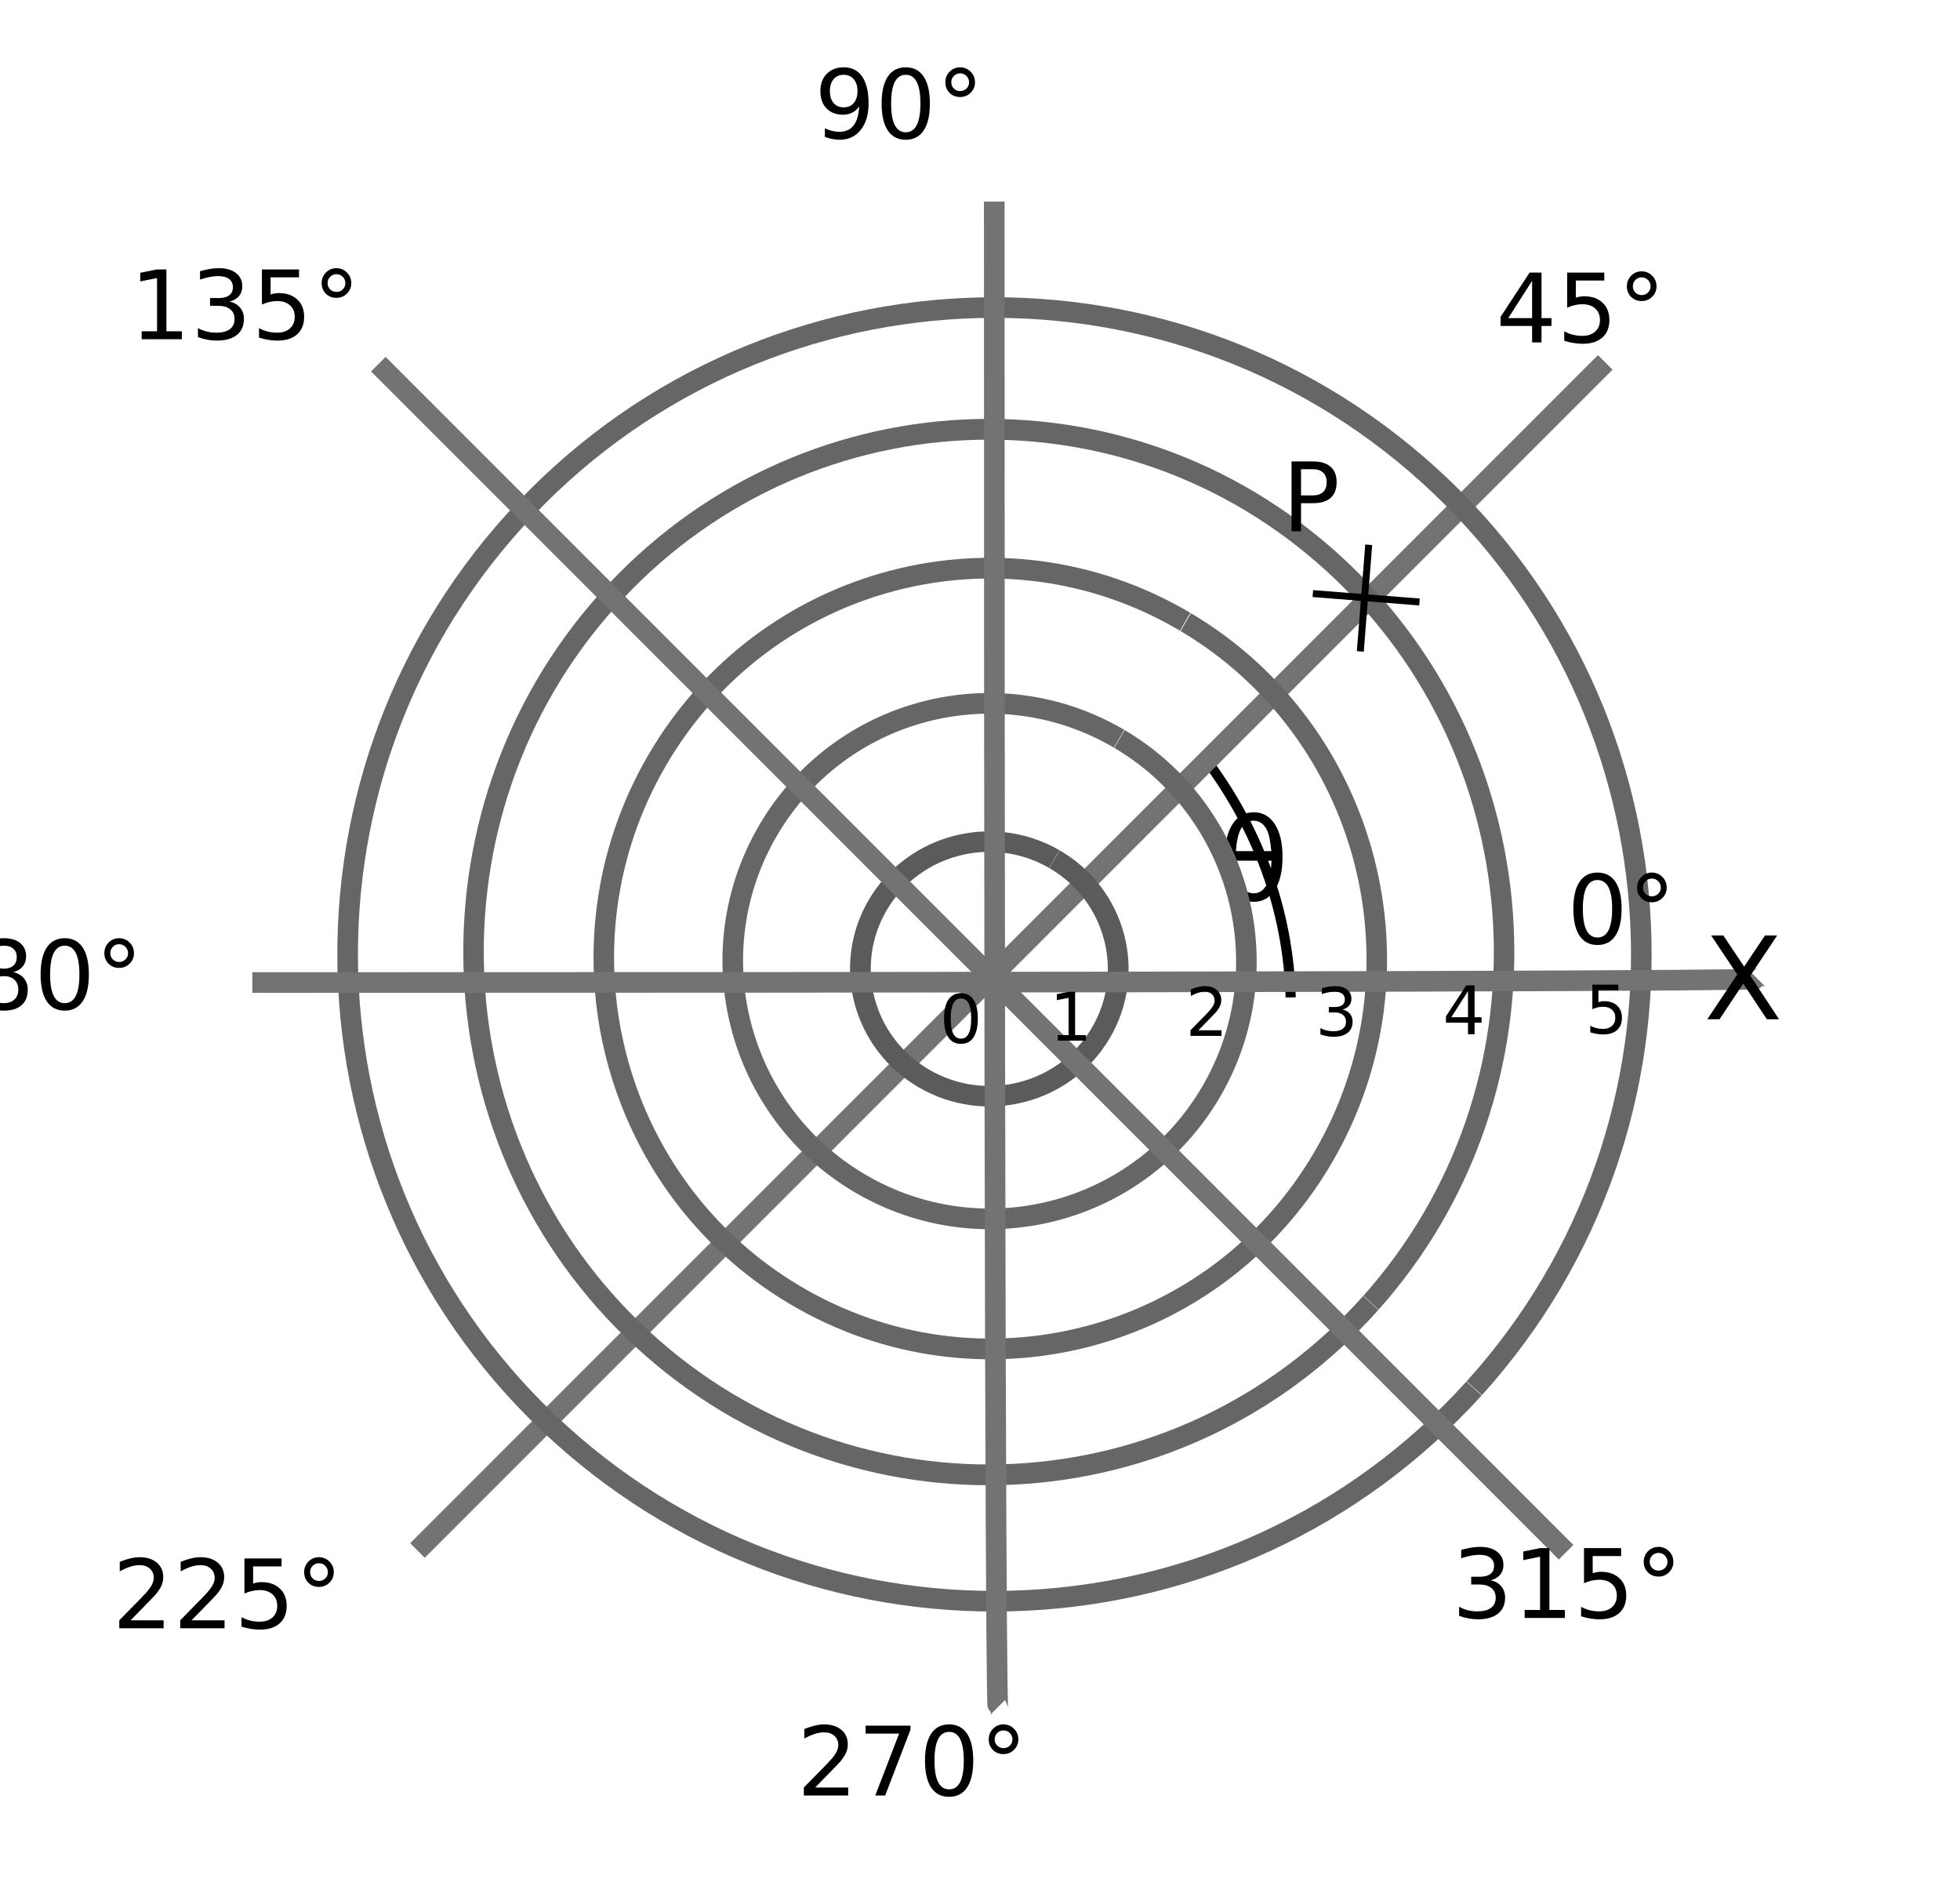
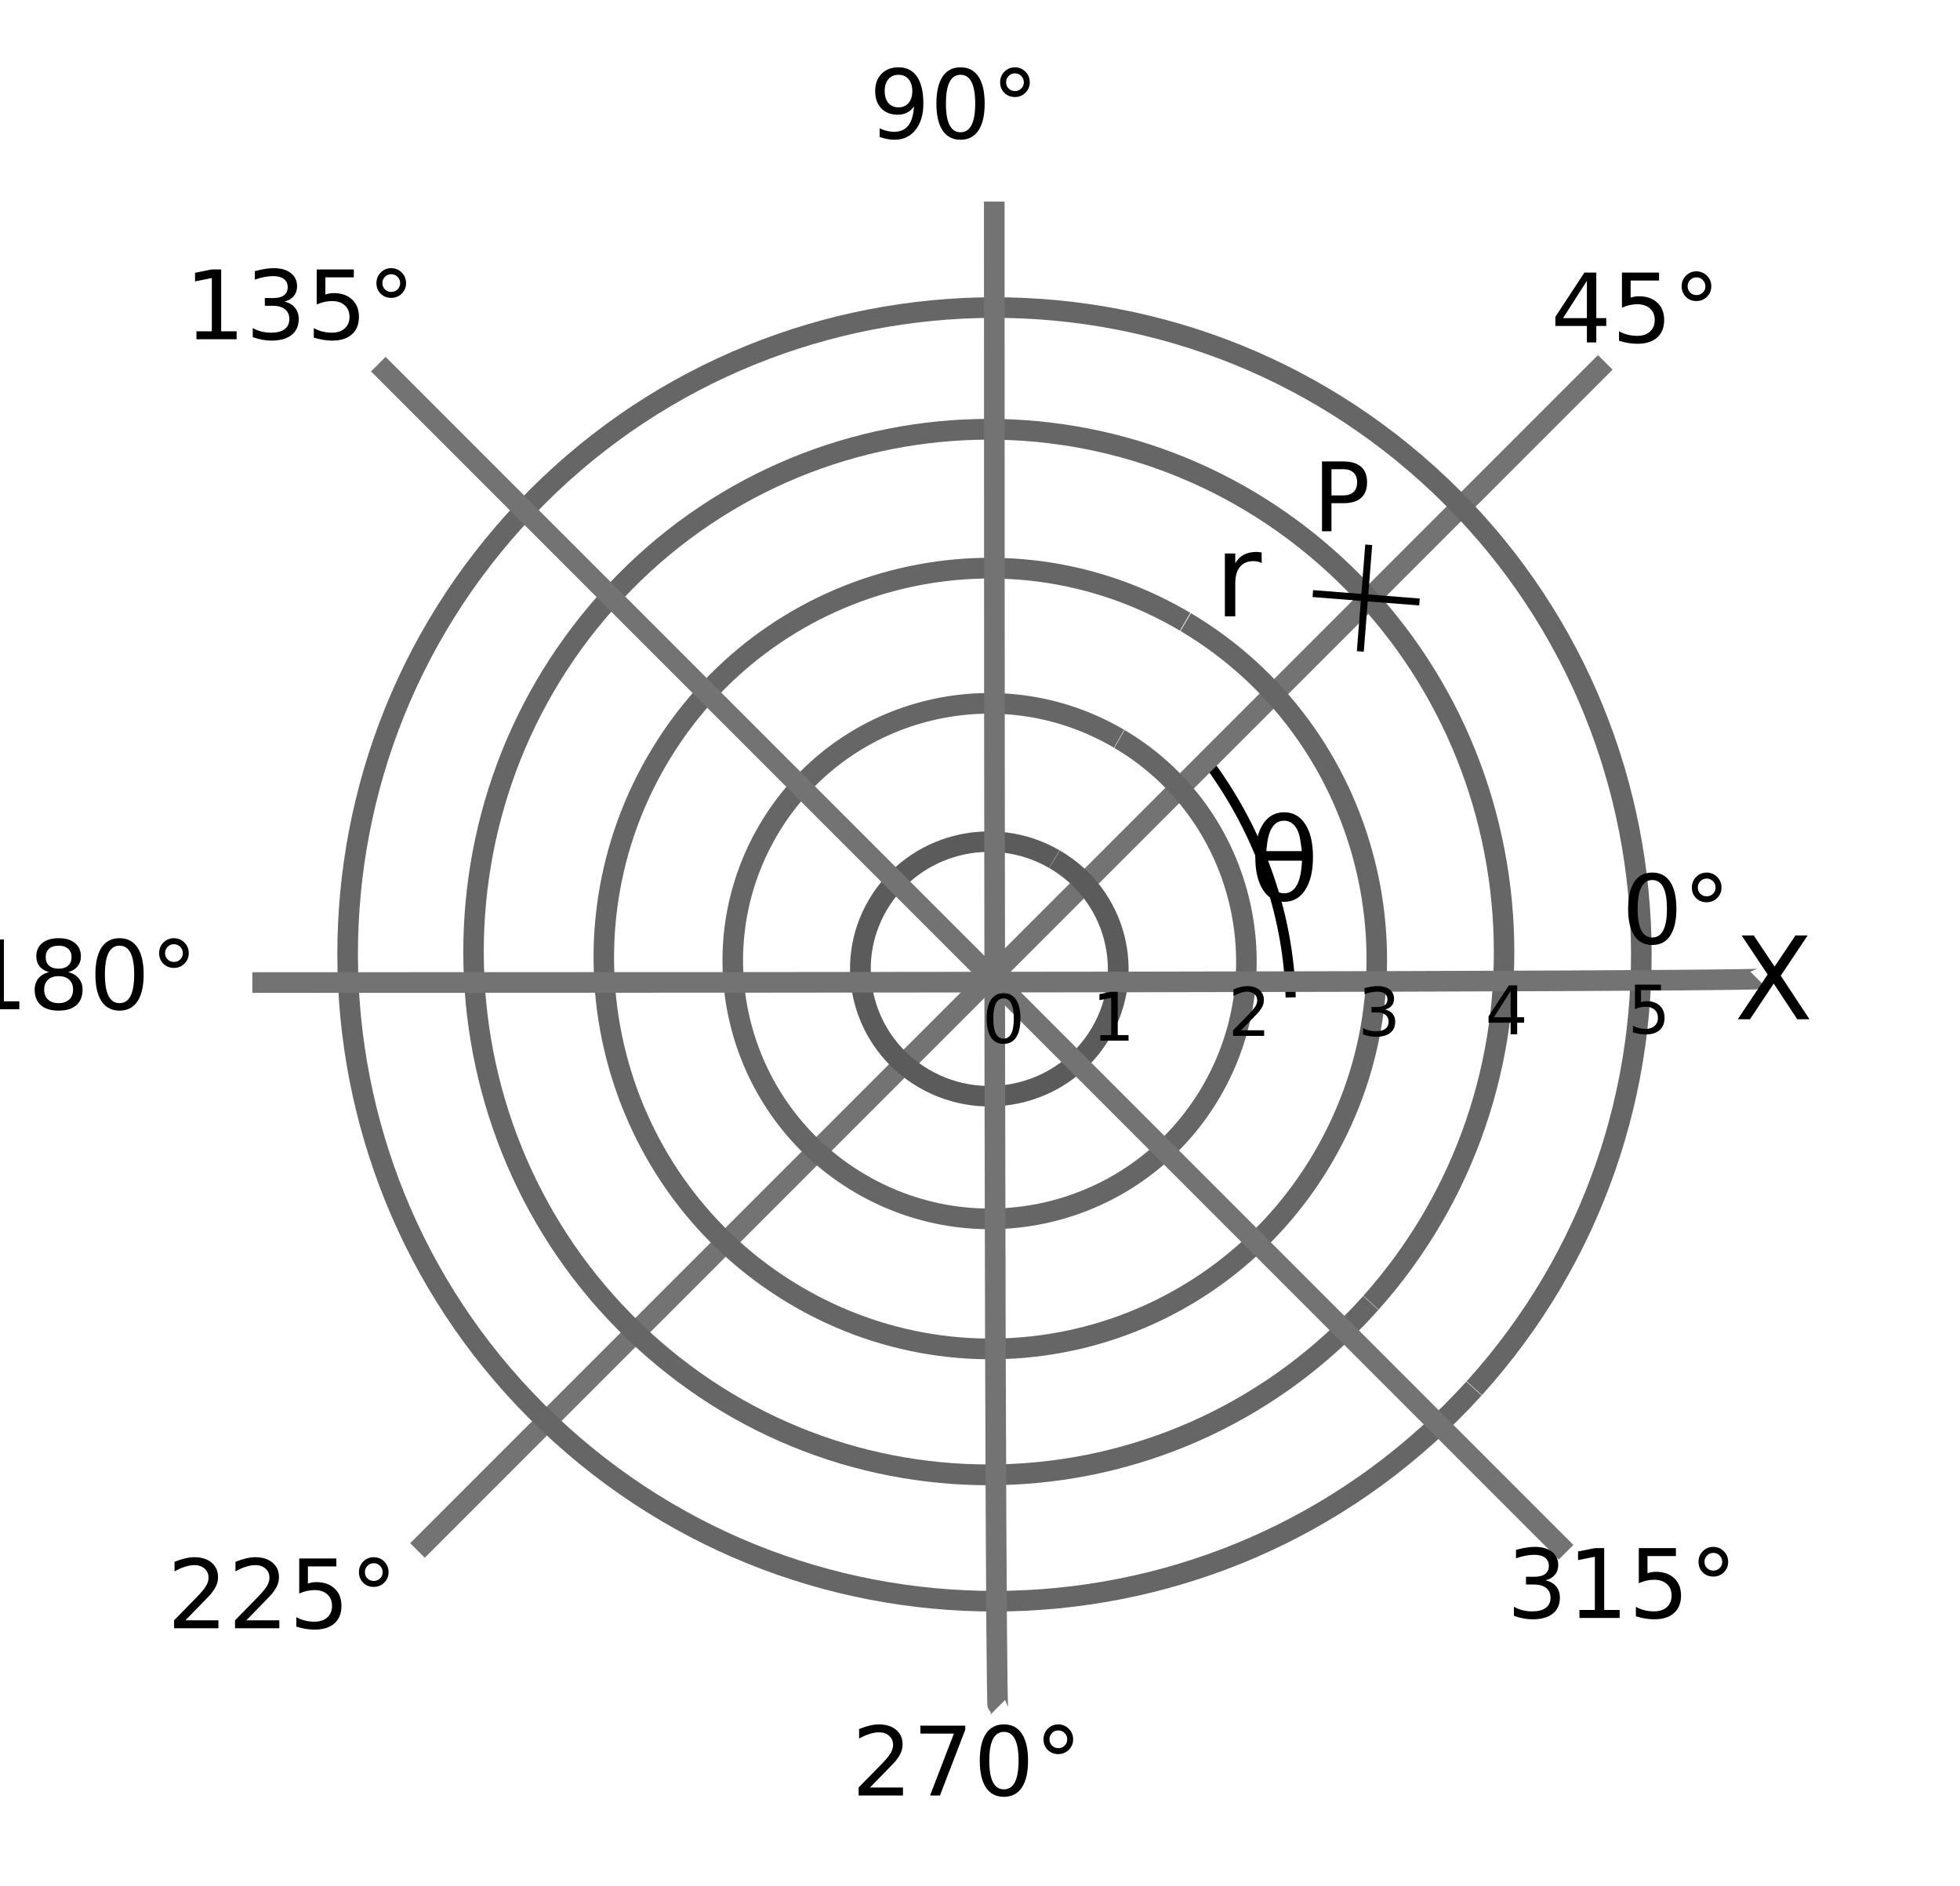
<svg xmlns="http://www.w3.org/2000/svg" width="818.722" height="787.367" id="svg2" version="1.1">
-   <defs id="defs4">
-     </defs>
+   <defs id="defs4" />
  <g id="layer1" transform="translate(-1.45703, -241.558)">
    <path style="fill: none; stroke: rgb(0, 0, 0); stroke-width: 1.549; stroke-miterlimit: 4; stroke-opacity: 1; stroke-dasharray: none;" id="path3012" d="m -94.43,369.058 a 76.474,76.474 0 0 1 -35.408,25.164" transform="matrix(0.823665, -2.32483, 2.60862, 0.73406, -380.842, 66.8496)" />
-     <text xml:space="preserve" style="font-size: 28px; font-style: normal; font-weight: normal; text-align: center; text-anchor: middle; fill: rgb(0, 0, 0); fill-opacity: 1; stroke: none; font-family: Bitstream Vera Sans;" x="4" y="436" id="text2895" transform="translate(0, 232.362)">
-       <tspan id="tspan2897" x="4" y="436" />
+     <text xml:space="preserve" style="font-style:normal;font-weight:normal;line-height:0%;font-family:'Bitstream Vera Sans';text-align:center;text-anchor:middle;fill:#000000;fill-opacity:1;stroke:none" x="4" y="436" id="text2895" transform="translate(0,232.362)">
+       <tspan id="tspan2897" x="8.45" y="436" style="font-size:28px;line-height:1.25"> </tspan>
    </text>
-     <text xml:space="preserve" style="font-size: 28px; font-style: normal; font-weight: normal; text-align: center; text-anchor: middle; fill: rgb(0, 0, 0); fill-opacity: 1; stroke: none; font-family: Bitstream Vera Sans;" x="528.152" y="498.941" id="text3786">
-       <tspan id="tspan3788" x="1193.86" y="-166.766" style="font-size: 48px; fill: rgb(0, 0, 0);">r</tspan>
+     <text xml:space="preserve" style="font-style:normal;font-weight:normal;line-height:0%;font-family:'Bitstream Vera Sans';text-align:center;text-anchor:middle;fill:#000000;fill-opacity:1;stroke:none" x="528.152" y="498.941" id="text3786">
+       <tspan id="tspan3788" x="528.152" y="498.941" style="font-size:48px;line-height:1.25;fill:#000000">r</tspan>
    </text>
    <g id="1" transform="translate(526.252, 498.743)">
-       <text style="font-size: 14.998px; font-style: normal; font-weight: normal; text-align: start; text-anchor: start; fill: rgb(0, 0, 0); font-family: Times New Roman;" y="16.474" x="0" xml:space="preserve" id="2" />
-       <text style="font-size: 14.998px; font-style: normal; font-weight: normal; text-align: start; text-anchor: start; fill: rgb(0, 0, 0); font-family: Times New Roman;" y="16.474" x="7.199" xml:space="preserve" id="3"> </text>
+       <text style="font-style:normal;font-weight:normal;font-size:14.998px;font-family:'Times New Roman';text-align:start;text-anchor:start;fill:#000000" y="16.474" x="0" xml:space="preserve" id="2" />
+       <text style="font-style:normal;font-weight:normal;font-size:14.998px;line-height:0%;font-family:'Times New Roman';text-align:start;text-anchor:start;fill:#000000" y="16.474" x="7.199" xml:space="preserve" id="3"> </text>
    </g>
    <g id="1-1" transform="translate(586.102, 570.23)">
-       <text style="font-size: 14.998px; font-style: normal; font-weight: normal; text-align: start; text-anchor: start; fill: rgb(0, 0, 0); font-family: Times New Roman;" y="16.474" x="0" xml:space="preserve" id="2-8" />
-       <text style="font-size: 14.998px; font-style: normal; font-weight: normal; text-align: start; text-anchor: start; fill: rgb(0, 0, 0); font-family: Times New Roman;" y="16.474" x="7.199" xml:space="preserve" id="3-9"> </text>
+       <text style="font-style:normal;font-weight:normal;font-size:14.998px;font-family:'Times New Roman';text-align:start;text-anchor:start;fill:#000000" y="16.474" x="0" xml:space="preserve" id="2-8" />
+       <text style="font-style:normal;font-weight:normal;font-size:14.998px;line-height:0%;font-family:'Times New Roman';text-align:start;text-anchor:start;fill:#000000" y="16.474" x="7.199" xml:space="preserve" id="3-9"> </text>
    </g>
-     <text xml:space="preserve" style="font-size: 28px; font-style: normal; font-weight: normal; text-align: center; text-anchor: middle; fill: rgb(0, 0, 0); fill-opacity: 1; stroke: none; font-family: Bitstream Vera Sans;" x="547.376" y="617.616" id="text3878">
-       <tspan id="tspan3880" x="547.376" y="617.616" style="font-size: 48px; fill: rgb(0, 0, 0);">θ</tspan>
+     <text xml:space="preserve" style="font-style:normal;font-weight:normal;line-height:0%;font-family:'Bitstream Vera Sans';text-align:center;text-anchor:middle;fill:#000000;fill-opacity:1;stroke:none" x="547.376" y="617.616" id="text3878">
+       <tspan id="tspan3880" x="547.376" y="617.616" style="font-size:48px;line-height:1.25;fill:#000000">θ</tspan>
    </text>
    <path style="fill: none; stroke: rgb(115, 115, 115); stroke-width: 8.611; stroke-linecap: butt; stroke-linejoin: miter; stroke-miterlimit: 4; stroke-opacity: 1; stroke-dasharray: none;" d="M 671.999,392.894 C 177.312,887.581 175.846,889.047 175.846,889.047" id="path3688" />
    <g id="1-2" transform="translate(30.4698, 784.353)">
-       <text style="font-size: 14.998px; font-style: normal; font-weight: normal; text-align: start; text-anchor: start; fill: rgb(0, 0, 0); font-family: Times New Roman;" y="16.474" x="0" xml:space="preserve" id="2-7" />
-       <text style="font-size: 14.998px; font-style: normal; font-weight: normal; text-align: start; text-anchor: start; fill: rgb(0, 0, 0); font-family: Times New Roman;" y="16.474" x="7.199" xml:space="preserve" id="3-95"> </text>
+       <text style="font-style:normal;font-weight:normal;font-size:14.998px;font-family:'Times New Roman';text-align:start;text-anchor:start;fill:#000000" y="16.474" x="0" xml:space="preserve" id="2-7" />
+       <text style="font-style:normal;font-weight:normal;font-size:14.998px;line-height:0%;font-family:'Times New Roman';text-align:start;text-anchor:start;fill:#000000" y="16.474" x="7.199" xml:space="preserve" id="3-95"> </text>
    </g>
    <g id="1-4" transform="translate(73.6944, 751.103)">
-       <text style="font-size: 14.998px; font-style: normal; font-weight: normal; text-align: start; text-anchor: start; fill: rgb(0, 0, 0); font-family: Times New Roman;" y="16.474" x="0" xml:space="preserve" id="2-3" />
-       <text style="font-size: 14.998px; font-style: normal; font-weight: normal; text-align: start; text-anchor: start; fill: rgb(0, 0, 0); font-family: Times New Roman;" y="16.474" x="7.199" xml:space="preserve" id="3-1"> </text>
+       <text style="font-style:normal;font-weight:normal;font-size:14.998px;font-family:'Times New Roman';text-align:start;text-anchor:start;fill:#000000" y="16.474" x="0" xml:space="preserve" id="2-3" />
+       <text style="font-style:normal;font-weight:normal;font-size:14.998px;line-height:0%;font-family:'Times New Roman';text-align:start;text-anchor:start;fill:#000000" y="16.474" x="7.199" xml:space="preserve" id="3-1"> </text>
    </g>
    <g id="g4112">
      <g id="g4086">
        <path style="fill: none; stroke: rgb(102, 102, 102); stroke-width: 5.067; stroke-miterlimit: 4; stroke-opacity: 1; stroke-dasharray: none;" id="path3596" d="m 215.475,178.302 c -23.437,25.885 -63.421,27.87 -89.306,4.433 -25.885,-23.437 -27.87,-63.421 -4.433,-89.306 23.437,-25.885 63.421,-27.87 89.306,-4.433 25.852,23.406 27.87,63.325 4.511,89.22" transform="matrix(-0.34623, -1.66696, 1.66076, -0.344942, 247.56, 970.851)" />
        <path style="fill: none; stroke: rgb(102, 102, 102); stroke-width: 2.512; stroke-miterlimit: 4; stroke-opacity: 1; stroke-dasharray: none;" id="path3596-1" d="m 215.475,178.302 c -23.437,25.885 -63.421,27.87 -89.306,4.433 -25.885,-23.437 -27.87,-63.421 -4.433,-89.306 23.437,-25.885 63.421,-27.87 89.306,-4.433 25.873,23.426 27.87,63.385 4.463,89.274" transform="matrix(3.40421, 0, 0, 3.45296, -159.472, 170.009)" />
        <path style="fill: none; stroke: rgb(102, 102, 102); stroke-width: 3.356; stroke-miterlimit: 4; stroke-opacity: 1; stroke-dasharray: none;" id="path3596-7" d="m 215.475,178.302 c -23.437,25.885 -63.421,27.87 -89.306,4.433 -25.885,-23.437 -27.87,-63.421 -4.433,-89.306 23.437,-25.885 63.421,-27.87 89.306,-4.433 25.852,23.406 27.87,63.325 4.511,89.22" transform="matrix(-0.521055, -2.52458, 2.49935, -0.522408, 163.397, 1138.49)" />
        <path style="fill: none; stroke: rgb(91, 91, 91); stroke-width: 10.177; stroke-miterlimit: 4; stroke-opacity: 1; stroke-dasharray: none;" id="path3596-4" d="m 215.475,178.302 c -23.437,25.885 -63.421,27.87 -89.306,4.433 -25.885,-23.437 -27.87,-63.421 -4.433,-89.306 23.437,-25.885 63.421,-27.87 89.306,-4.433 25.852,23.406 27.87,63.325 4.511,89.22" transform="matrix(-0.173807, -0.823214, 0.833701, -0.170347, 330.744, 808.129)" />
        <path style="fill: none; stroke: rgb(102, 102, 102); stroke-width: 2.015; stroke-miterlimit: 4; stroke-opacity: 1; stroke-dasharray: none;" id="path3596-1-0" d="m 215.475,178.302 c -23.437,25.885 -63.421,27.87 -89.306,4.433 -25.885,-23.437 -27.87,-63.421 -4.433,-89.306 23.437,-25.885 63.421,-27.87 89.306,-4.433 25.873,23.426 27.87,63.385 4.463,89.274" transform="matrix(4.27347, 0, 0, 4.27224, -303.664, 59.6687)" />
        <path style="fill: rgb(0, 0, 0); stroke: rgb(115, 115, 115); stroke-width: 8.611; stroke-linecap: butt; stroke-linejoin: miter; stroke-miterlimit: 4; stroke-opacity: 1; stroke-dasharray: none;" d="m 416.777,325.745 c 0,627.337 1.466,628.802 1.466,628.802" id="path3686" />
        <path style="fill: rgb(0, 0, 0); stroke: rgb(115, 115, 115); stroke-width: 8.611; stroke-linecap: butt; stroke-linejoin: miter; stroke-miterlimit: 4; stroke-opacity: 1; stroke-dasharray: none;" d="m 106.865,651.872 c 627.337,0 628.802,-1.466 628.802,-1.466" id="path3686-8" />
        <path style="fill: rgb(0, 0, 0); stroke: rgb(115, 115, 115); stroke-width: 8.611; stroke-linecap: butt; stroke-linejoin: miter; stroke-miterlimit: 4; stroke-opacity: 1; stroke-dasharray: none;" d="M 159.487,393.629 C 654.174,888.317 655.64,889.782 655.64,889.782" id="path3688-8" />
-         <text xml:space="preserve" style="font-size: 28px; font-style: normal; font-weight: normal; text-align: center; text-anchor: middle; fill: rgb(0, 0, 0); fill-opacity: 1; stroke: none; font-family: Bitstream Vera Sans;" x="718.802" y="635.632" id="text2866">
-           <tspan id="tspan2868" x="718.802" y="635.632" style="font-size: 40px;">0°</tspan>
+         <text xml:space="preserve" style="font-style:normal;font-weight:normal;line-height:0%;font-family:'Bitstream Vera Sans';text-align:center;text-anchor:middle;fill:#000000;fill-opacity:1;stroke:none" x="718.802" y="635.632" id="text2866">
+           <tspan id="tspan2868" x="718.802" y="635.632" style="font-size:40px;line-height:1.25">0°</tspan>
        </text>
-         <text xml:space="preserve" style="font-size: 28px; font-style: normal; font-weight: normal; text-align: center; text-anchor: middle; fill: rgb(0, 0, 0); fill-opacity: 1; stroke: none; font-family: Bitstream Vera Sans;" x="417.133" y="299.354" id="text2866-1">
-           <tspan id="tspan2868-7" x="417.133" y="299.354" style="font-size: 40px;">90°</tspan>
+         <text xml:space="preserve" style="font-style:normal;font-weight:normal;line-height:0%;font-family:'Bitstream Vera Sans';text-align:center;text-anchor:middle;fill:#000000;fill-opacity:1;stroke:none" x="417.133" y="299.354" id="text2866-1">
+           <tspan id="tspan2868-7" x="417.133" y="299.354" style="font-size:40px;line-height:1.25">90°</tspan>
        </text>
-         <text xml:space="preserve" style="font-size: 28px; font-style: normal; font-weight: normal; text-align: center; text-anchor: middle; fill: rgb(0, 0, 0); fill-opacity: 1; stroke: none; font-family: Bitstream Vera Sans;" x="53.108" y="663.041" id="text2866-8">
-           <tspan id="tspan2868-2" x="53.108" y="663.041" style="font-size: 40px;">180°</tspan>
+         <text xml:space="preserve" style="font-style:normal;font-weight:normal;line-height:0%;font-family:'Bitstream Vera Sans';text-align:center;text-anchor:middle;fill:#000000;fill-opacity:1;stroke:none" x="53.107" y="663.041" id="text2866-8">
+           <tspan id="tspan2868-2" x="53.107" y="663.041" style="font-size:40px;line-height:1.25">180°</tspan>
        </text>
-         <text xml:space="preserve" style="font-size: 28px; font-style: normal; font-weight: normal; text-align: center; text-anchor: middle; fill: rgb(0, 0, 0); fill-opacity: 1; stroke: none; font-family: Bitstream Vera Sans;" x="422.525" y="991.366" id="text2866-8-4">
-           <tspan id="tspan2868-2-5" x="422.525" y="991.366" style="font-size: 40px;">270°</tspan>
+         <text xml:space="preserve" style="font-style:normal;font-weight:normal;line-height:0%;font-family:'Bitstream Vera Sans';text-align:center;text-anchor:middle;fill:#000000;fill-opacity:1;stroke:none" x="422.525" y="991.366" id="text2866-8-4">
+           <tspan id="tspan2868-2-5" x="422.525" y="991.366" style="font-size:40px;line-height:1.25">270°</tspan>
        </text>
-         <text xml:space="preserve" style="font-size: 28px; font-style: normal; font-weight: normal; text-align: center; text-anchor: middle; fill: rgb(0, 0, 0); fill-opacity: 1; stroke: none; font-family: Bitstream Vera Sans;" x="701.822" y="384.56" id="text2866-8-1">
-           <tspan id="tspan2868-2-7" x="701.822" y="384.56" style="font-size: 40px;">45°</tspan>
+         <text xml:space="preserve" style="font-style:normal;font-weight:normal;line-height:0%;font-family:'Bitstream Vera Sans';text-align:center;text-anchor:middle;fill:#000000;fill-opacity:1;stroke:none" x="701.822" y="384.56" id="text2866-8-1">
+           <tspan id="tspan2868-2-7" x="701.822" y="384.56" style="font-size:40px;line-height:1.25">45°</tspan>
        </text>
-         <text xml:space="preserve" style="font-size: 28px; font-style: normal; font-weight: normal; text-align: center; text-anchor: middle; fill: rgb(0, 0, 0); fill-opacity: 1; stroke: none; font-family: Bitstream Vera Sans;" x="143.878" y="383.235" id="text2866-8-15">
-           <tspan id="tspan2868-2-2" x="143.878" y="383.235" style="font-size: 40px;">135°</tspan>
+         <text xml:space="preserve" style="font-style:normal;font-weight:normal;line-height:0%;font-family:'Bitstream Vera Sans';text-align:center;text-anchor:middle;fill:#000000;fill-opacity:1;stroke:none" x="143.878" y="383.235" id="text2866-8-15">
+           <tspan id="tspan2868-2-2" x="143.878" y="383.235" style="font-size:40px;line-height:1.25">135°</tspan>
        </text>
-         <text xml:space="preserve" style="font-size: 28px; font-style: normal; font-weight: normal; text-align: center; text-anchor: middle; fill: rgb(0, 0, 0); fill-opacity: 1; stroke: none; font-family: Bitstream Vera Sans;" x="136.578" y="921.542" id="text2866-8-6">
-           <tspan id="tspan2868-2-1" x="136.578" y="921.542" style="font-size: 40px;">225°</tspan>
+         <text xml:space="preserve" style="font-style:normal;font-weight:normal;line-height:0%;font-family:'Bitstream Vera Sans';text-align:center;text-anchor:middle;fill:#000000;fill-opacity:1;stroke:none" x="136.578" y="921.542" id="text2866-8-6">
+           <tspan id="tspan2868-2-1" x="136.578" y="921.542" style="font-size:40px;line-height:1.25">225°</tspan>
        </text>
-         <text xml:space="preserve" style="font-size: 28px; font-style: normal; font-weight: normal; text-align: center; text-anchor: middle; fill: rgb(0, 0, 0); fill-opacity: 1; stroke: none; font-family: Bitstream Vera Sans;" x="696.135" y="917.23" id="text2866-8-5">
-           <tspan id="tspan2868-2-76" x="696.135" y="917.23" style="font-size: 40px;">315°</tspan>
+         <text xml:space="preserve" style="font-style:normal;font-weight:normal;line-height:0%;font-family:'Bitstream Vera Sans';text-align:center;text-anchor:middle;fill:#000000;fill-opacity:1;stroke:none" x="696.135" y="917.23" id="text2866-8-5">
+           <tspan id="tspan2868-2-76" x="696.135" y="917.23" style="font-size:40px;line-height:1.25">315°</tspan>
        </text>
      </g>
-       <text id="text3790" y="676.141" x="479.889" style="font-size: 28px; font-style: normal; font-weight: normal; text-align: center; text-anchor: middle; fill: rgb(0, 0, 0); fill-opacity: 1; stroke: none; font-family: Bitstream Vera Sans;" xml:space="preserve">
-         <tspan y="676.141" x="479.889" id="tspan3792">1</tspan>
+       <text id="text3790" y="676.141" x="479.889" style="font-style:normal;font-weight:normal;line-height:0%;font-family:'Bitstream Vera Sans';text-align:center;text-anchor:middle;fill:#000000;fill-opacity:1;stroke:none" xml:space="preserve">
+         <tspan y="676.141" x="479.889" id="tspan3792" style="font-size:28px;line-height:1.25">1</tspan>
      </text>
-       <text id="text3794" y="674.141" x="536.751" style="font-size: 28px; font-style: normal; font-weight: normal; text-align: center; text-anchor: middle; fill: rgb(0, 0, 0); fill-opacity: 1; stroke: none; font-family: Bitstream Vera Sans;" xml:space="preserve">
-         <tspan y="674.141" x="536.751" id="tspan3796">2</tspan>
+       <text id="text3794" y="674.141" x="536.751" style="font-style:normal;font-weight:normal;line-height:0%;font-family:'Bitstream Vera Sans';text-align:center;text-anchor:middle;fill:#000000;fill-opacity:1;stroke:none" xml:space="preserve">
+         <tspan y="674.141" x="536.751" id="tspan3796" style="font-size:28px;line-height:1.25">2</tspan>
      </text>
-       <text id="text3798" y="674.141" x="590.938" style="font-size: 28px; font-style: normal; font-weight: normal; text-align: center; text-anchor: middle; fill: rgb(0, 0, 0); fill-opacity: 1; stroke: none; font-family: Bitstream Vera Sans;" xml:space="preserve">
-         <tspan y="674.141" x="590.938" id="tspan3800">3</tspan>
+       <text id="text3798" y="674.141" x="590.938" style="font-style:normal;font-weight:normal;line-height:0%;font-family:'Bitstream Vera Sans';text-align:center;text-anchor:middle;fill:#000000;fill-opacity:1;stroke:none" xml:space="preserve">
+         <tspan y="674.141" x="590.938" id="tspan3800" style="font-size:28px;line-height:1.25">3</tspan>
      </text>
-       <text id="text3802" y="673.466" x="644.138" style="font-size: 28px; font-style: normal; font-weight: normal; text-align: center; text-anchor: middle; fill: rgb(0, 0, 0); fill-opacity: 1; stroke: none; font-family: Bitstream Vera Sans;" xml:space="preserve">
-         <tspan y="673.466" x="644.138" id="tspan3804">4</tspan>
+       <text id="text3802" y="673.466" x="644.138" style="font-style:normal;font-weight:normal;line-height:0%;font-family:'Bitstream Vera Sans';text-align:center;text-anchor:middle;fill:#000000;fill-opacity:1;stroke:none" xml:space="preserve">
+         <tspan y="673.466" x="644.138" id="tspan3804" style="font-size:28px;line-height:1.25">4</tspan>
      </text>
-       <text id="text3806" y="673.153" x="703.65" style="font-size: 28px; font-style: normal; font-weight: normal; text-align: center; text-anchor: middle; fill: rgb(0, 0, 0); fill-opacity: 1; stroke: none; font-family: Bitstream Vera Sans;" xml:space="preserve">
-         <tspan y="673.153" x="703.65" id="tspan3808">5</tspan>
+       <text id="text3806" y="673.153" x="703.65" style="font-style:normal;font-weight:normal;line-height:0%;font-family:'Bitstream Vera Sans';text-align:center;text-anchor:middle;fill:#000000;fill-opacity:1;stroke:none" xml:space="preserve">
+         <tspan y="673.153" x="703.65" id="tspan3808" style="font-size:28px;line-height:1.25">5</tspan>
      </text>
-       <text id="text3882" y="677.103" x="434.015" style="font-size: 28px; font-style: normal; font-weight: normal; text-align: center; text-anchor: middle; fill: rgb(0, 0, 0); fill-opacity: 1; stroke: none; font-family: Bitstream Vera Sans;" xml:space="preserve">
-         <tspan y="677.103" x="434.015" id="tspan3884">0</tspan>
+       <text id="text3882" y="677.103" x="434.015" style="font-style:normal;font-weight:normal;line-height:0%;font-family:'Bitstream Vera Sans';text-align:center;text-anchor:middle;fill:#000000;fill-opacity:1;stroke:none" xml:space="preserve">
+         <tspan y="677.103" x="434.015" id="tspan3884" style="font-size:28px;line-height:1.25">0</tspan>
      </text>
    </g>
-     <text xml:space="preserve" style="font-size: 28px; font-style: normal; font-weight: normal; text-align: center; text-anchor: middle; fill: rgb(0, 0, 0); fill-opacity: 1; stroke: none; font-family: Bitstream Vera Sans;" x="395.465" y="151.133" id="text3996">
-       <tspan id="tspan3998" x="395.465" y="151.133">NOTE TO ANYONE WHO WANTS TO RETOUCH THIS</tspan>
-       <tspan x="395.465" y="186.133" id="tspan4000">PLEASE REMEMBER TO UNGROUP THE PLANE</tspan>
+     <text xml:space="preserve" style="font-style:normal;font-weight:normal;line-height:0%;font-family:'Bitstream Vera Sans';text-align:center;text-anchor:middle;fill:#000000;fill-opacity:1;stroke:none" x="395.465" y="151.133" id="text3996">
+       <tspan id="tspan3998" x="395.465" y="151.133" style="font-size:28px;line-height:1.25">NOTE TO ANYONE WHO WANTS TO RETOUCH THIS</tspan>
+       <tspan x="395.465" y="186.133" id="tspan4000" style="font-size:28px;line-height:1.25">PLEASE REMEMBER TO UNGROUP THE PLANE</tspan>
    </text>
    <path style="fill: none; stroke: rgb(0, 0, 0); stroke-width: 2.9; stroke-linecap: butt; stroke-linejoin: miter; stroke-miterlimit: 4; stroke-opacity: 1; stroke-dasharray: none;" d="m 569.682,513.592 c 3.512,-44.533 3.512,-44.533 3.512,-44.533" id="path4002" />
    <path style="fill: none; stroke: rgb(0, 0, 0); stroke-width: 2.9; stroke-linecap: butt; stroke-linejoin: miter; stroke-miterlimit: 4; stroke-opacity: 1; stroke-dasharray: none;" d="m 549.858,489.442 c 44.533,3.512 44.533,3.512 44.533,3.512" id="path4002-2" />
-     <text xml:space="preserve" style="font-size: 28px; font-style: normal; font-weight: normal; text-align: center; text-anchor: middle; fill: rgb(0, 0, 0); fill-opacity: 1; stroke: none; font-family: Bitstream Vera Sans;" x="571.351" y="463.418" id="text4039">
-       <tspan id="tspan4041" x="571.351" y="463.418" style="font-size: 40px;">P</tspan>
+     <text xml:space="preserve" style="font-style:normal;font-weight:normal;line-height:0%;font-family:'Bitstream Vera Sans';text-align:center;text-anchor:middle;fill:#000000;fill-opacity:1;stroke:none" x="571.351" y="463.418" id="text4039">
+       <tspan id="tspan4041" x="571.351" y="463.418" style="font-size:40px;line-height:1.25">P</tspan>
    </text>
-     <text xml:space="preserve" style="font-size: 28px; font-style: normal; font-weight: normal; text-align: center; text-anchor: middle; fill: rgb(0, 0, 0); fill-opacity: 1; stroke: none; font-family: Bitstream Vera Sans;" x="751.887" y="667.203" id="text4151">
-       <tspan id="tspan4153" x="751.887" y="667.203" style="font-size: 48px;">X</tspan>
+     <text xml:space="preserve" style="font-style:normal;font-weight:normal;line-height:0%;font-family:'Bitstream Vera Sans';text-align:center;text-anchor:middle;fill:#000000;fill-opacity:1;stroke:none" x="751.887" y="667.203" id="text4151">
+       <tspan id="tspan4153" x="751.887" y="667.203" style="font-size:48px;line-height:1.25">X</tspan>
    </text>
  </g>
</svg>
